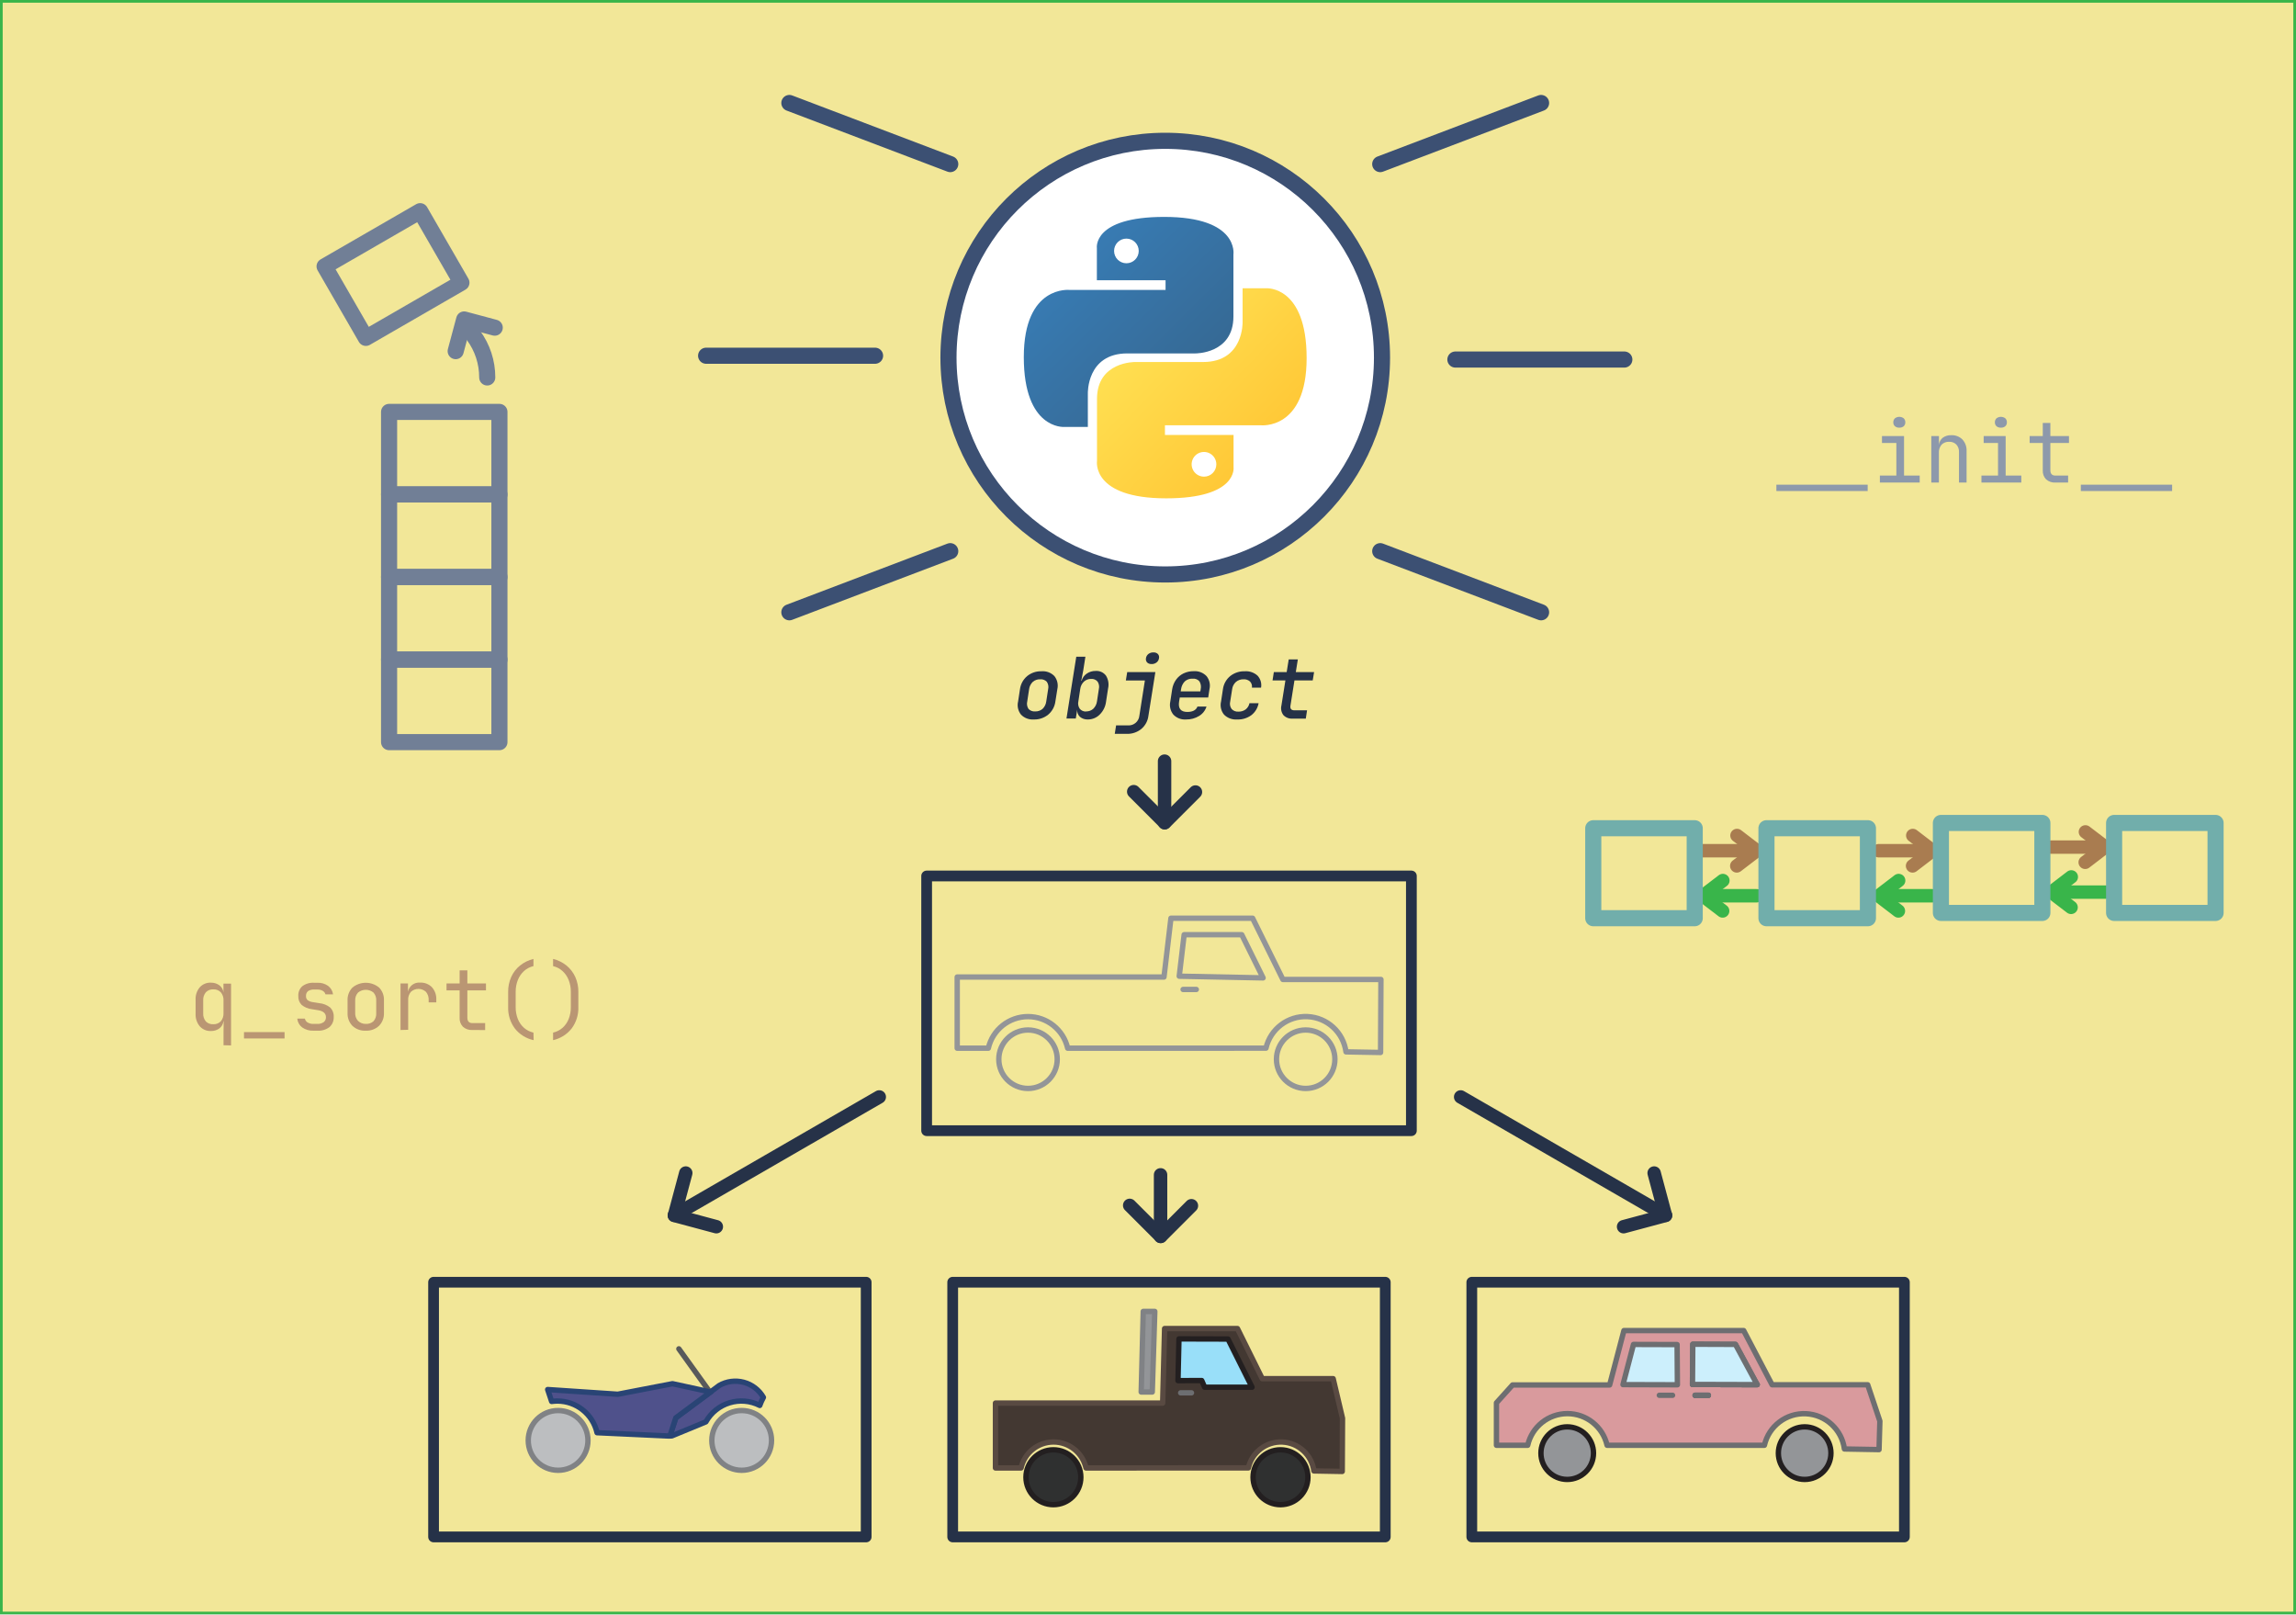
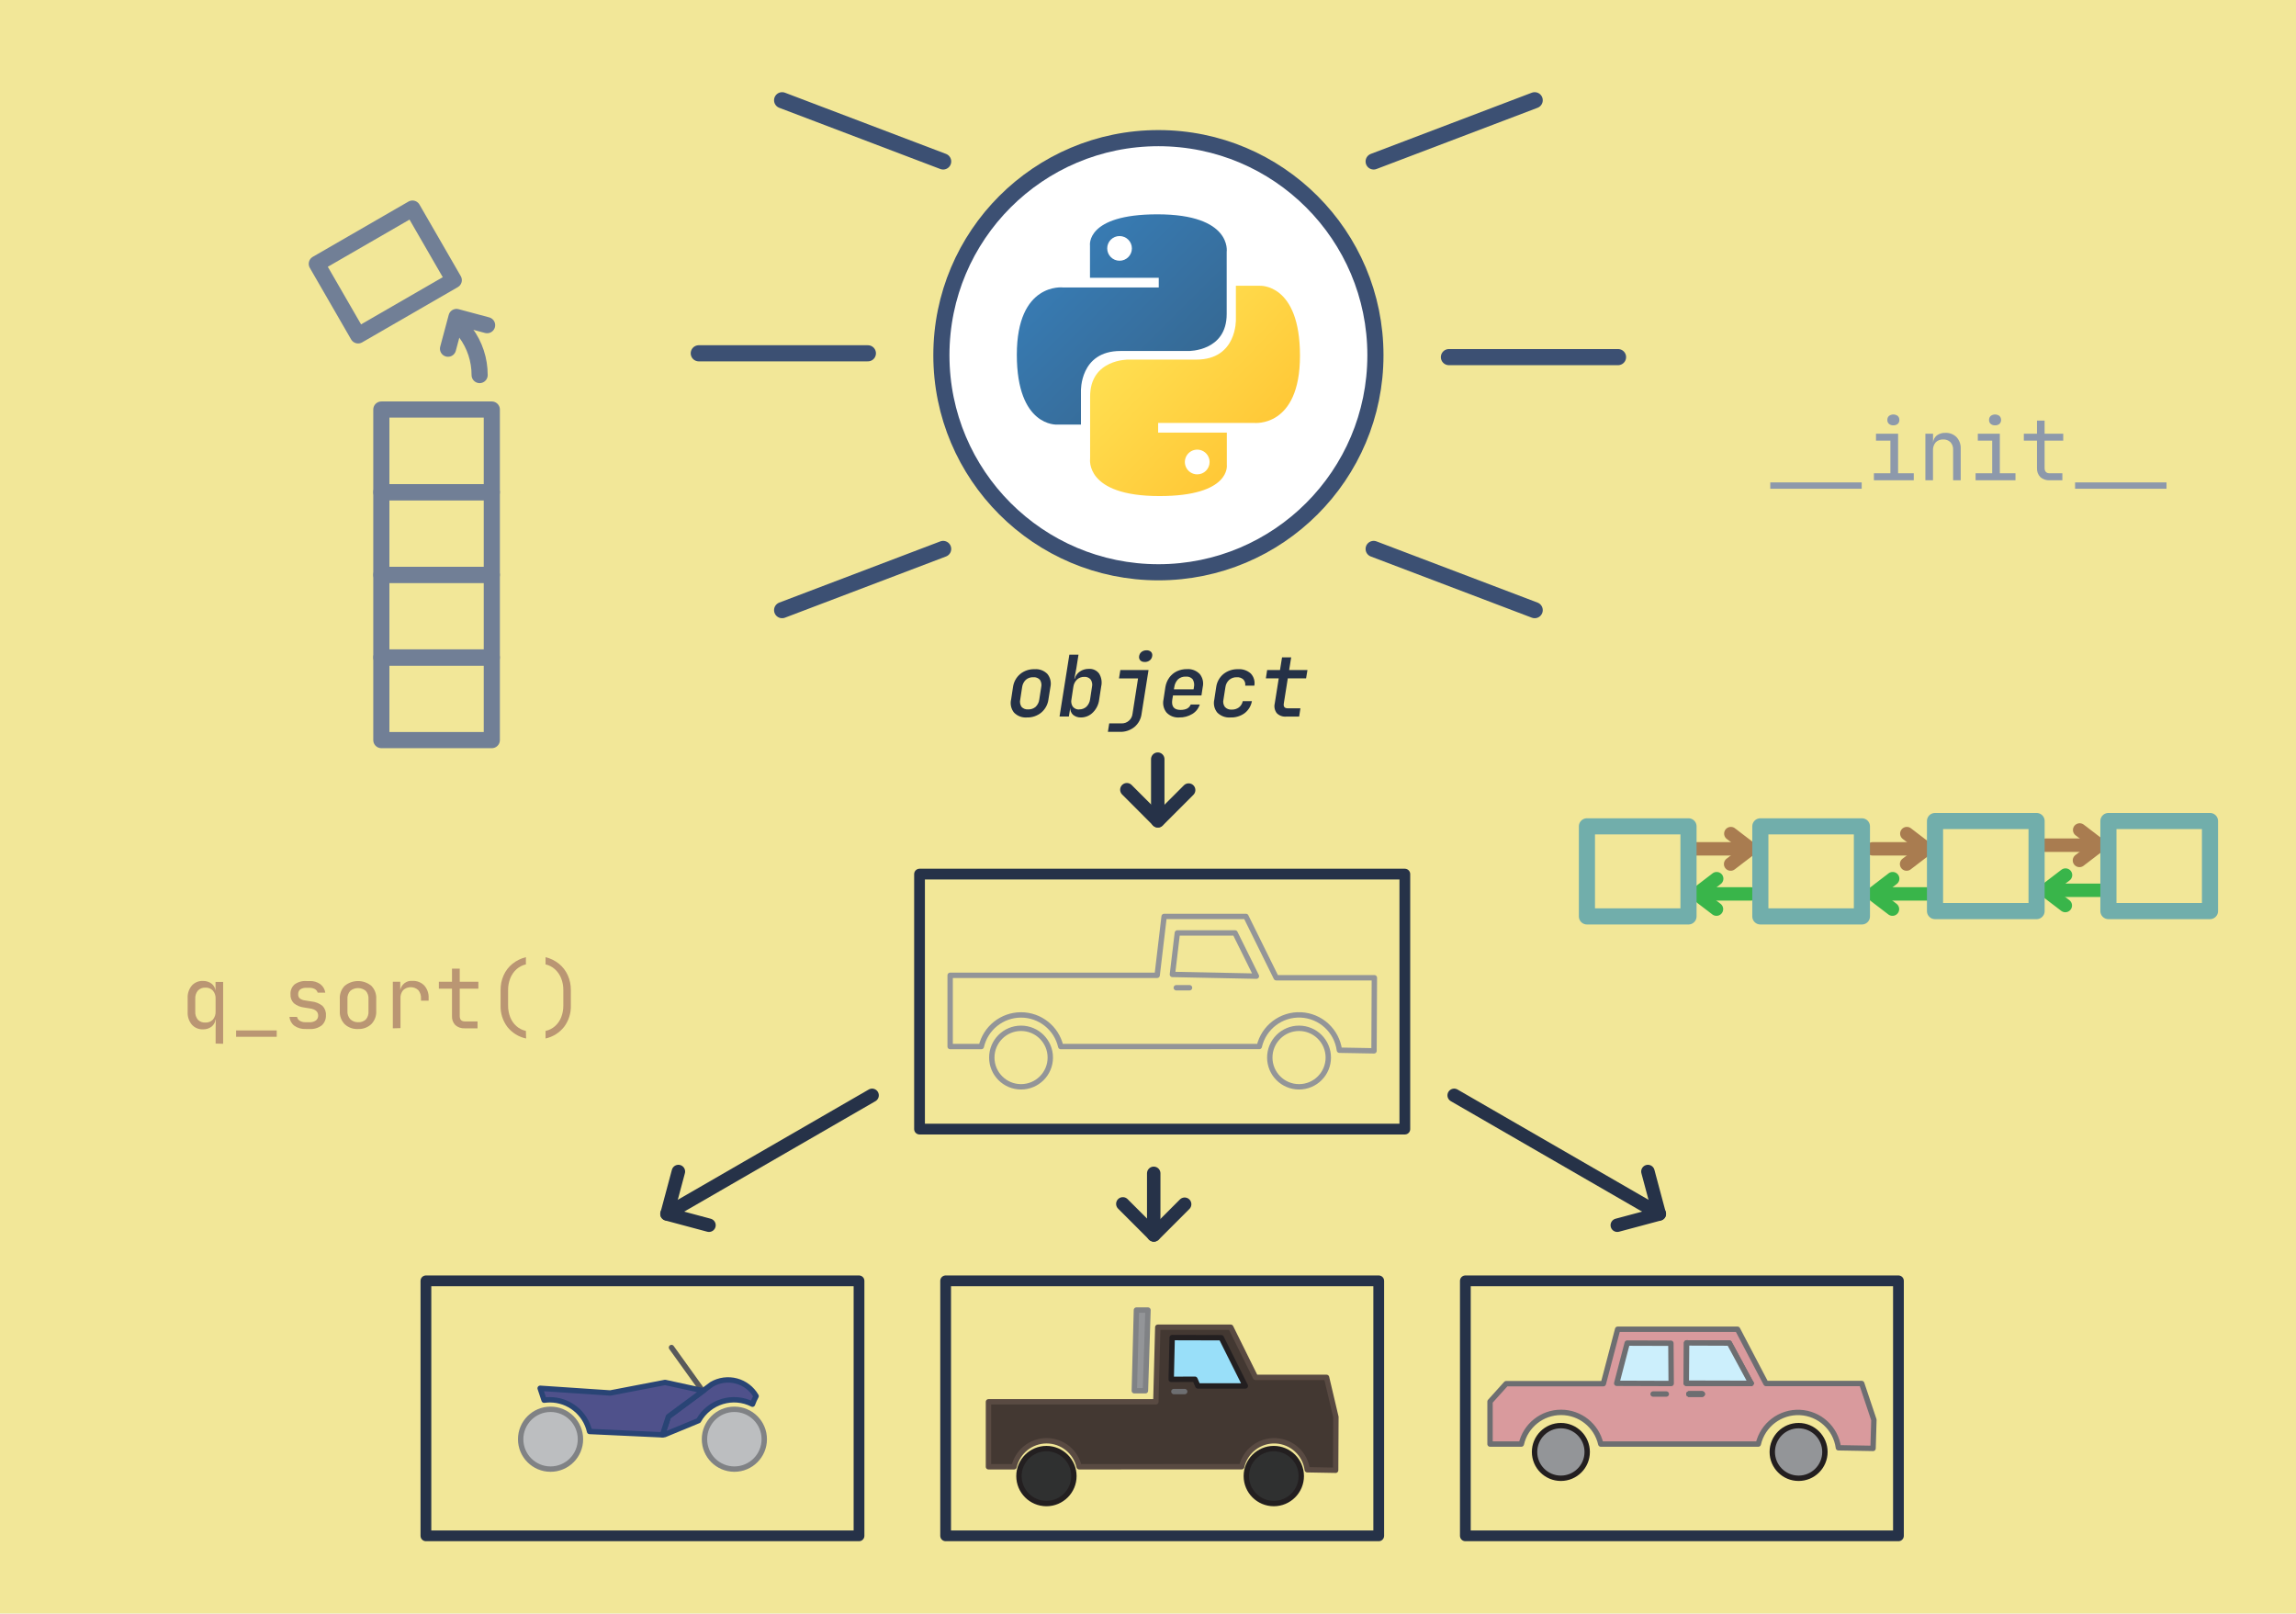
- <svg xmlns="http://www.w3.org/2000/svg" viewBox="0 0 855 601">
+ <svg xmlns="http://www.w3.org/2000/svg" viewBox="0 0 854 600">
  <defs>
-     <style>.cls-1{fill:#f2e798;}.cls-1,.cls-27{stroke:#39b54a;}.cls-1,.cls-13,.cls-16,.cls-19,.cls-21,.cls-3,.cls-7{stroke-miterlimit:10;}.cls-2{fill:#808285;}.cls-2,.cls-3{stroke:#3c5073;}.cls-10,.cls-11,.cls-12,.cls-14,.cls-15,.cls-17,.cls-18,.cls-2,.cls-20,.cls-22,.cls-24,.cls-26,.cls-27,.cls-28,.cls-6,.cls-8,.cls-9{stroke-linecap:round;stroke-linejoin:round;}.cls-2,.cls-24,.cls-28,.cls-3{stroke-width:6px;}.cls-3{fill:#fff;}.cls-4{fill:url(#linear-gradient);}.cls-5{fill:url(#linear-gradient-2);}.cls-6{fill:#433832;stroke:#594a42;}.cls-10,.cls-12,.cls-13,.cls-14,.cls-15,.cls-16,.cls-17,.cls-18,.cls-19,.cls-20,.cls-21,.cls-6,.cls-7,.cls-8,.cls-9{stroke-width:2px;}.cls-7,.cls-9{fill:#2f3030;}.cls-13,.cls-7,.cls-8{stroke:#231f20;}.cls-8{fill:#99dff9;}.cls-12,.cls-14,.cls-15,.cls-9{stroke:#6d6e71;}.cls-10,.cls-13,.cls-21{fill:#939598;}.cls-10,.cls-16{stroke:#808285;}.cls-11,.cls-15,.cls-19,.cls-20,.cls-22,.cls-24,.cls-26,.cls-27,.cls-28{fill:none;}.cls-11,.cls-22{stroke:#263248;}.cls-11{stroke-width:4px;}.cls-12{fill:#d99a9d;}.cls-14{fill:#cceffc;}.cls-16{fill:#bcbec0;}.cls-17{fill:#4f518b;stroke:#294475;}.cls-18{fill:#a7a9ac;stroke:#58595b;}.cls-19,.cls-20,.cls-21{stroke:#939598;}.cls-22,.cls-26,.cls-27{stroke-width:5px;}.cls-23{fill:#253147;}.cls-24{stroke:#717f96;}.cls-25{fill:#8d99ab;}.cls-26{stroke:#a97c50;}.cls-28{stroke:#71aeab;}.cls-29{fill:#ba9673;}</style>
+     <style>.cls-1{fill:#f2e798;}.cls-2{fill:#808285;}.cls-2,.cls-3{stroke:#3c5073;}.cls-10,.cls-11,.cls-12,.cls-14,.cls-15,.cls-17,.cls-18,.cls-2,.cls-20,.cls-22,.cls-24,.cls-26,.cls-27,.cls-28,.cls-6,.cls-8,.cls-9{stroke-linecap:round;stroke-linejoin:round;}.cls-2,.cls-24,.cls-28,.cls-3{stroke-width:6px;}.cls-3{fill:#fff;}.cls-13,.cls-16,.cls-19,.cls-21,.cls-3,.cls-7{stroke-miterlimit:10;}.cls-4{fill:url(#linear-gradient);}.cls-5{fill:url(#linear-gradient-2);}.cls-6{fill:#433832;stroke:#594a42;}.cls-10,.cls-12,.cls-13,.cls-14,.cls-15,.cls-16,.cls-17,.cls-18,.cls-19,.cls-20,.cls-21,.cls-6,.cls-7,.cls-8,.cls-9{stroke-width:2px;}.cls-7,.cls-9{fill:#2f3030;}.cls-13,.cls-7,.cls-8{stroke:#231f20;}.cls-8{fill:#99dff9;}.cls-12,.cls-14,.cls-15,.cls-9{stroke:#6d6e71;}.cls-10,.cls-13,.cls-21{fill:#939598;}.cls-10,.cls-16{stroke:#808285;}.cls-11,.cls-15,.cls-19,.cls-20,.cls-22,.cls-24,.cls-26,.cls-27,.cls-28{fill:none;}.cls-11,.cls-22{stroke:#263248;}.cls-11{stroke-width:4px;}.cls-12{fill:#d99a9d;}.cls-14{fill:#cceffc;}.cls-16{fill:#bcbec0;}.cls-17{fill:#4f518b;stroke:#294475;}.cls-18{fill:#a7a9ac;stroke:#58595b;}.cls-19,.cls-20,.cls-21{stroke:#939598;}.cls-22,.cls-26,.cls-27{stroke-width:5px;}.cls-23{fill:#253147;}.cls-24{stroke:#717f96;}.cls-25{fill:#8d99ab;}.cls-26{stroke:#a97c50;}.cls-27{stroke:#39b54a;}.cls-28{stroke:#71aeab;}.cls-29{fill:#ba9673;}</style>
    <linearGradient id="linear-gradient" x1="433.02" y1="445.43" x2="485.1" y2="393.17" gradientTransform="matrix(1, 0, 0, -1, -44.94, 534.53)" gradientUnits="userSpaceOnUse">
      <stop offset="0" stop-color="#387eb8" />
      <stop offset="1" stop-color="#366994" />
    </linearGradient>
    <linearGradient id="linear-gradient-2" x1="465.05" y1="412.16" x2="520.98" y2="358.58" gradientTransform="matrix(1, 0, 0, -1, -44.94, 534.53)" gradientUnits="userSpaceOnUse">
      <stop offset="0" stop-color="#ffe052" />
      <stop offset="1" stop-color="#ffc331" />
    </linearGradient>
  </defs>
  <g id="Layer_1" data-name="Layer 1">
-     <rect class="cls-1" x="0.5" y="0.5" width="854" height="600" />
-     <line class="cls-2" x1="513.98" y1="61.09" x2="573.88" y2="38.34" />
-     <line class="cls-2" x1="541.97" y1="133.85" x2="604.88" y2="133.85" />
-     <line class="cls-2" x1="513.98" y1="205.19" x2="573.88" y2="227.94" />
-     <line class="cls-2" x1="353.86" y1="205.19" x2="293.95" y2="227.94" />
-     <line class="cls-2" x1="325.86" y1="132.43" x2="262.95" y2="132.43" />
-     <line class="cls-2" x1="353.86" y1="61.09" x2="293.95" y2="38.34" />
-     <circle class="cls-3" cx="433.92" cy="133.14" r="80.72" />
+     <rect class="cls-1" width="854" height="600" />
+     <line class="cls-2" x1="510.93" y1="60.04" x2="570.83" y2="37.28" />
+     <line class="cls-2" x1="538.93" y1="132.8" x2="601.83" y2="132.8" />
+     <line class="cls-2" x1="510.93" y1="204.13" x2="570.83" y2="226.89" />
+     <line class="cls-2" x1="350.81" y1="204.13" x2="290.91" y2="226.89" />
+     <line class="cls-2" x1="322.81" y1="131.38" x2="259.91" y2="131.38" />
+     <line class="cls-2" x1="350.81" y1="60.04" x2="290.91" y2="37.28" />
+     <circle class="cls-3" cx="430.87" cy="132.09" r="80.72" />
    <g id="layer1">
      <g id="g1894">
-         <path id="path8615" class="cls-4" d="M430.49,79.7c-26.74,0-25.07,11.59-25.07,11.59l0,12H431v3.6H395.32s-17.11-1.94-17.11,25,14.93,26,14.93,26h8.92V145.45s-.49-14.93,14.69-14.93h25.31s14.21.23,14.21-13.74V93.68S458.43,79.7,430.49,79.7Zm-14.07,8.08a4.59,4.59,0,1,1-4.59,4.59A4.58,4.58,0,0,1,416.42,87.78Z" transform="translate(3.04 1.05)" />
-         <path id="path8620" class="cls-5" d="M431.25,184.47c26.74,0,25.07-11.59,25.07-11.59l0-12H430.77v-3.61h35.65s17.11,1.94,17.11-25-14.93-26-14.93-26h-8.91v12.52s.48,14.93-14.7,14.93h-25.3s-14.22-.23-14.22,13.74v23.1S403.31,184.47,431.25,184.47Zm14.07-8.07a4.6,4.6,0,1,1,4.59-4.59A4.59,4.59,0,0,1,445.32,176.4Z" transform="translate(3.04 1.05)" />
+         <path id="path8615" class="cls-4" d="M430.49,79.7c-26.74,0-25.07,11.59-25.07,11.59l0,12H431v3.6H395.32s-17.11-1.94-17.11,25,14.93,26,14.93,26h8.92V145.45s-.49-14.93,14.69-14.93h25.31s14.21.23,14.21-13.74V93.68S458.43,79.7,430.49,79.7Zm-14.07,8.08a4.59,4.59,0,1,1-4.59,4.59A4.58,4.58,0,0,1,416.42,87.78Z" transform="translate(0 0)" />
+         <path id="path8620" class="cls-5" d="M431.25,184.47c26.74,0,25.07-11.59,25.07-11.59l0-12H430.77v-3.61h35.65s17.11,1.94,17.11-25-14.93-26-14.93-26h-8.91v12.52s.48,14.93-14.7,14.93h-25.3s-14.22-.23-14.22,13.74v23.1S403.31,184.47,431.25,184.47Zm14.07-8.07a4.6,4.6,0,1,1,4.59-4.59A4.59,4.59,0,0,1,445.32,176.4Z" transform="translate(0 0)" />
      </g>
    </g>
-     <path class="cls-6" d="M461.84,545.42a12.41,12.41,0,0,1,24.4,1.13v0l10.55.19.1-19.8-3.48-14.74H467l-9.23-18.65H430.64l-.72,27.74H367.66v24.15h9.53a12.4,12.4,0,0,1,24.19,0Z" transform="translate(3.04 1.05)" />
-     <path class="cls-7" d="M462,545.52" transform="translate(3.04 1.05)" />
-     <circle class="cls-7" cx="476.84" cy="549.95" r="10.22" />
-     <circle class="cls-7" cx="392.27" cy="549.95" r="10.22" />
-     <polygon class="cls-8" points="466.25 516.43 457.29 498.5 439.03 498.45 438.67 513.98 447.51 513.95 448.59 516.43 466.25 516.43" />
-     <line class="cls-9" x1="439.67" y1="518.53" x2="443.69" y2="518.53" />
-     <polygon class="cls-10" points="425.73 488.22 430.04 488.22 429.09 518.22 424.96 518.22 425.73 488.22" />
-     <rect class="cls-11" x="354.77" y="477.35" width="161.09" height="94.82" />
-     <path class="cls-12" d="M654,537a15.16,15.16,0,0,1,29.8,1.38v0l12.89.23L697,528l-4.53-13.52H656.86L646.28,494.3H601.69l-5.32,20.24H560.22l-6,6.66V537h11.64a15.16,15.16,0,0,1,29.56,0Z" transform="translate(3.04 1.05)" />
-     <circle class="cls-13" cx="672.03" cy="540.98" r="9.79" />
-     <circle class="cls-13" cx="583.61" cy="540.98" r="9.79" />
-     <line class="cls-14" x1="630.26" y1="515.4" x2="654.35" y2="515.47" />
-     <line class="cls-15" x1="631.25" y1="519.44" x2="636.17" y2="519.44" />
-     <polygon class="cls-14" points="654.35 515.47 646.26 500.49 630.37 500.43 630.26 515.4 654.35 515.47" />
-     <polygon class="cls-14" points="604.38 515.47 608.29 500.51 624.53 500.56 624.64 515.53 604.38 515.47" />
-     <line class="cls-15" x1="617.91" y1="519.44" x2="622.84" y2="519.44" />
-     <line class="cls-15" x1="631.25" y1="519.44" x2="636.17" y2="519.44" />
-     <line class="cls-14" x1="630.26" y1="515.4" x2="654.35" y2="515.47" />
-     <line class="cls-15" x1="631.25" y1="519.44" x2="636.17" y2="519.44" />
-     <polygon class="cls-14" points="654.35 515.47 646.26 500.49 630.37 500.43 630.26 515.4 654.35 515.47" />
-     <line class="cls-15" x1="631.25" y1="519.44" x2="636.17" y2="519.44" />
-     <rect class="cls-11" x="548.08" y="477.35" width="161.09" height="94.82" />
-     <circle class="cls-16" cx="207.83" cy="536.24" r="11.12" />
-     <circle class="cls-16" cx="276.19" cy="536.24" r="11.12" />
-     <path class="cls-17" d="M246.4,533.52l2.21-6.76,16.16-12a12.05,12.05,0,0,1,16.47,4.41,20.59,20.59,0,0,0-1.35,3,15.14,15.14,0,0,0-20.07,6.11l-12.63,5.21Z" transform="translate(3.04 1.05)" />
-     <path class="cls-12" d="M239.47,521.89" transform="translate(3.04 1.05)" />
-     <line class="cls-18" x1="263.96" y1="517.69" x2="252.8" y2="502.15" />
-     <path class="cls-17" d="M261.61,517.17l-14.22-3.09L227,518l-26.09-1.75,1.47,4.43a16.68,16.68,0,0,1,2.13-.15,15.15,15.15,0,0,1,14.78,11.79l26.64,1.23h.49l2.2-6.76L261.84,517l-.14.07" transform="translate(3.04 1.05)" />
-     <rect class="cls-11" x="161.46" y="477.35" width="161.09" height="94.82" />
-     <path class="cls-15" d="M439.6,356" transform="translate(3.04 1.05)" />
-     <circle class="cls-19" cx="382.82" cy="394.33" r="10.88" />
-     <circle class="cls-19" cx="486.22" cy="394.33" r="10.88" />
-     <path class="cls-20" d="M468.39,389.16a15.16,15.16,0,0,1,29.8,1.38v0l12.88.23.13-27.18H474.69l-11.27-22.8H433l-2.59,21.89h-77v26.5H365a15.16,15.16,0,0,1,29.55,0Z" transform="translate(3.04 1.05)" />
-     <path class="cls-21" d="M468.57,390.14" transform="translate(3.04 1.05)" />
-     <polygon class="cls-20" points="470.36 364.05 462.42 347.98 440.96 347.98 439.13 363.42 470.36 364.05" />
-     <path class="cls-21" d="M439.09,374.11" transform="translate(3.04 1.05)" />
-     <line class="cls-20" x1="440.57" y1="368.36" x2="445.49" y2="368.36" />
-     <rect class="cls-11" x="345.07" y="326.11" width="180.51" height="94.82" />
-     <polyline class="cls-22" points="420.68 448.74 432.24 460.3 443.67 448.87" />
-     <line class="cls-22" x1="432.18" y1="437.37" x2="432.18" y2="460.3" />
-     <polyline class="cls-22" points="255.37 436.7 251.14 452.49 266.75 456.68" />
-     <line class="cls-22" x1="327.43" y1="408.37" x2="251.11" y2="452.44" />
-     <polyline class="cls-22" points="615.98 436.7 620.21 452.49 604.6 456.68" />
-     <line class="cls-22" x1="543.93" y1="408.37" x2="620.24" y2="452.44" />
-     <polyline class="cls-22" points="422.18 294.72 433.74 306.28 445.17 294.85" />
-     <line class="cls-22" x1="433.67" y1="283.36" x2="433.67" y2="306.28" />
-     <path class="cls-23" d="M381.94,266.8a6,6,0,0,1-4.78-1.82,5.67,5.67,0,0,1-1.07-4.89l.69-4.54a7.73,7.73,0,0,1,2.66-4.89,8.06,8.06,0,0,1,5.37-1.81,6,6,0,0,1,4.79,1.79,5.75,5.75,0,0,1,1.1,4.88l-.73,4.57a7.71,7.71,0,0,1-2.66,4.89A8.07,8.07,0,0,1,381.94,266.8Zm.48-3a4,4,0,0,0,2.77-.94,4.6,4.6,0,0,0,1.38-2.77l.7-4.54a3.48,3.48,0,0,0-.48-2.77,3,3,0,0,0-2.45-.94,4,4,0,0,0-2.77.94,4.59,4.59,0,0,0-1.39,2.77l-.69,4.54a3.48,3.48,0,0,0,.47,2.77A3,3,0,0,0,382.42,263.8Z" transform="translate(3.04 1.05)" />
-     <path class="cls-23" d="M402.1,266.8a4.41,4.41,0,0,1-3-1,3.29,3.29,0,0,1-1-2.67h0l-.53,3.31H394.1l3.65-23h3.4l-.78,4.95-.76,4h.13a4.72,4.72,0,0,1,1.9-2.66,5.72,5.72,0,0,1,3.32-1,4.38,4.38,0,0,1,3.86,1.76,6.36,6.36,0,0,1,.77,4.79l-.75,4.88a8.11,8.11,0,0,1-2.32,4.77A6.22,6.22,0,0,1,402.1,266.8Zm-.7-3a3.86,3.86,0,0,0,2.7-1,4.77,4.77,0,0,0,1.37-2.79l.69-4.54a3.52,3.52,0,0,0-.47-2.77,2.85,2.85,0,0,0-2.4-1,3.85,3.85,0,0,0-2.69,1,4.6,4.6,0,0,0-1.37,2.75l-.69,4.54a3.52,3.52,0,0,0,.47,2.77A2.84,2.84,0,0,0,401.4,263.84Z" transform="translate(3.04 1.05)" />
-     <path class="cls-23" d="M412.08,272.15l.5-3.15H417a4,4,0,0,0,4.25-3.62l2.05-13.1h-7.09l.51-3.12h10.48l-2.58,16.25a7.6,7.6,0,0,1-2.66,4.93,8.18,8.18,0,0,1-5.4,1.81Zm13.7-26a2.14,2.14,0,0,1-1.65-.58,1.82,1.82,0,0,1-.43-1.56,2.42,2.42,0,0,1,.9-1.59,2.92,2.92,0,0,1,1.87-.59,2.22,2.22,0,0,1,1.67.59,1.75,1.75,0,0,1,.41,1.59,2.36,2.36,0,0,1-.9,1.56A2.92,2.92,0,0,1,425.78,246.17Z" transform="translate(3.04 1.05)" />
-     <path class="cls-23" d="M438.63,266.8a5.92,5.92,0,0,1-4.76-1.85,5.77,5.77,0,0,1-1.1-4.86l.69-4.54A8.26,8.26,0,0,1,434.9,252a7.37,7.37,0,0,1,2.78-2.35,8.52,8.52,0,0,1,3.81-.83,6,6,0,0,1,4.77,1.84,5.65,5.65,0,0,1,1.09,4.86l-.47,3.09H436.3l-.25,1.45q-.65,3.93,3.05,3.93,3,0,3.78-2h3.37a6.3,6.3,0,0,1-2.77,3.51A9,9,0,0,1,438.63,266.8Zm-1.86-11.25-.13.79,7.31,0,.13-.79a4,4,0,0,0-.46-2.94,2.93,2.93,0,0,0-2.54-1,4.07,4.07,0,0,0-2.91,1A5.15,5.15,0,0,0,436.77,255.55Z" transform="translate(3.04 1.05)" />
-     <path class="cls-23" d="M457.65,266.8a6.23,6.23,0,0,1-4.87-1.8,5.61,5.61,0,0,1-1.11-4.91l.69-4.54a7.65,7.65,0,0,1,2.71-4.91,8.31,8.31,0,0,1,5.44-1.79,6.39,6.39,0,0,1,4.74,1.63,5.23,5.23,0,0,1,1.31,4.48h-3.4a2.72,2.72,0,0,0-.71-2.3,3.33,3.33,0,0,0-2.44-.82,4.15,4.15,0,0,0-2.83,1,4.38,4.38,0,0,0-1.39,2.72l-.72,4.57a3.31,3.31,0,0,0,.52,2.75,3.11,3.11,0,0,0,2.53,1,4.36,4.36,0,0,0,2.69-.81,3.94,3.94,0,0,0,1.44-2.34h3.4a7.24,7.24,0,0,1-2.73,4.49A8.42,8.42,0,0,1,457.65,266.8Z" transform="translate(3.04 1.05)" />
-     <path class="cls-23" d="M478.37,266.48a4.35,4.35,0,0,1-3.48-1.29,4.25,4.25,0,0,1-.74-3.62l1.48-9.32h-4.79l.48-3.09h4.78l.76-4.72h3.4l-.76,4.72h6.81l-.51,3.09H479l-1.48,9.32c-.21,1.22.27,1.82,1.45,1.82h4.72l-.47,3.09Z" transform="translate(3.04 1.05)" />
-     <rect class="cls-24" x="144.89" y="245.55" width="41.09" height="30.73" />
-     <rect class="cls-24" x="144.89" y="214.81" width="41.09" height="30.73" />
-     <rect class="cls-24" x="144.89" y="184.08" width="41.09" height="30.73" />
-     <rect class="cls-24" x="144.89" y="153.35" width="41.09" height="30.73" />
-     <rect class="cls-24" x="122.76" y="85.78" width="41.09" height="30.73" transform="translate(-28.33 86.26) rotate(-30)" />
-     <path class="cls-24" d="M153.16,114.57" transform="translate(3.04 1.05)" />
-     <path class="cls-24" d="M178.4,139.47a26.28,26.28,0,0,0-5.16-15.7" transform="translate(3.04 1.05)" />
-     <polyline class="cls-24" points="169.69 130.72 172.85 118.93 184.23 121.98" />
-     <path class="cls-25" d="M658.46,181.75v-2.36h34v2.36Z" transform="translate(3.04 1.05)" />
-     <path class="cls-25" d="M697,178.6V176h6.14V163.86h-5.36v-2.58H706V176h5.83v2.58Zm7.24-20.44a2.35,2.35,0,0,1-1.64-.53,1.85,1.85,0,0,1-.6-1.45,1.94,1.94,0,0,1,.6-1.5,2.72,2.72,0,0,1,3.28,0,2,2,0,0,1,.59,1.5,1.88,1.88,0,0,1-.59,1.45A2.36,2.36,0,0,1,704.28,158.16Z" transform="translate(3.04 1.05)" />
-     <path class="cls-25" d="M716.15,178.6V161.28H719v3.31h0a3.83,3.83,0,0,1,1.41-2.68,5,5,0,0,1,3.18-.94,5.49,5.49,0,0,1,4.16,1.6,6,6,0,0,1,1.54,4.38V178.6h-2.83V167.27a3.86,3.86,0,0,0-1-2.85,3.61,3.61,0,0,0-2.7-1,3.68,3.68,0,0,0-2.78,1.07,4.33,4.33,0,0,0-1,3.09v11Z" transform="translate(3.04 1.05)" />
-     <path class="cls-25" d="M734.82,178.6V176H741V163.86h-5.35v-2.58h8.19V176h5.82v2.58Zm7.25-20.44a2.36,2.36,0,0,1-1.64-.53,1.85,1.85,0,0,1-.6-1.45,1.94,1.94,0,0,1,.6-1.5,2.72,2.72,0,0,1,3.28,0,2,2,0,0,1,.59,1.5,1.88,1.88,0,0,1-.59,1.45A2.36,2.36,0,0,1,742.07,158.16Z" transform="translate(3.04 1.05)" />
-     <path class="cls-25" d="M762.38,178.6a4.85,4.85,0,0,1-3.48-1.19,4.47,4.47,0,0,1-1.24-3.37V163.86h-4.89v-2.58h4.89V156.4h2.83v4.88h6.93v2.58h-6.93V174q0,2,1.89,2h4.72v2.58Z" transform="translate(3.04 1.05)" />
-     <path class="cls-25" d="M771.83,181.75v-2.36h34v2.36Z" transform="translate(3.04 1.05)" />
-     <polyline class="cls-26" points="646.75 322.36 654.2 316.67 646.83 311.04" />
-     <line class="cls-26" x1="634.12" y1="316.7" x2="649.24" y2="316.7" />
-     <polyline class="cls-27" points="641.57 327.81 634.12 333.5 641.49 339.13" />
-     <line class="cls-27" x1="654.2" y1="333.47" x2="639.08" y2="333.47" />
-     <rect class="cls-28" x="593.31" y="308.34" width="37.78" height="33.49" />
-     <polyline class="cls-26" points="712.21 322.36 719.65 316.67 712.29 311.04" />
-     <line class="cls-26" x1="699.58" y1="316.7" x2="714.69" y2="316.7" />
-     <polyline class="cls-27" points="707.03 327.81 699.58 333.5 706.94 339.13" />
-     <line class="cls-27" x1="719.65" y1="333.47" x2="704.54" y2="333.47" />
-     <polyline class="cls-26" points="776.5 321.02 783.95 315.32 776.58 309.7" />
-     <line class="cls-26" x1="763.87" y1="315.36" x2="778.99" y2="315.36" />
-     <polyline class="cls-27" points="771.32 326.46 763.87 332.16 771.24 337.79" />
-     <line class="cls-27" x1="783.95" y1="332.12" x2="768.83" y2="332.12" />
-     <rect class="cls-28" x="657.81" y="308.34" width="37.78" height="33.49" />
-     <rect class="cls-28" x="722.77" y="306.37" width="37.78" height="33.49" />
-     <rect class="cls-28" x="787.27" y="306.37" width="37.78" height="33.49" />
-     <path class="cls-29" d="M80.2,388.07v-5l.06-3.94h-.09a3.93,3.93,0,0,1-1.48,2.65,5.12,5.12,0,0,1-3.22,1A5.26,5.26,0,0,1,71.33,381a6.87,6.87,0,0,1-1.53-4.72v-5.07a6.77,6.77,0,0,1,1.55-4.71,5.25,5.25,0,0,1,4.12-1.72,5.18,5.18,0,0,1,3.22,1,3.86,3.86,0,0,1,1.48,2.66h0v-3.3H83v23Zm-3.78-7.82a3.55,3.55,0,0,0,2.77-1.1,4.35,4.35,0,0,0,1-3v-4.72a4.36,4.36,0,0,0-1-3.06,3.55,3.55,0,0,0-2.77-1.1,3.62,3.62,0,0,0-2.79,1.07,4.38,4.38,0,0,0-1,3.09v4.72a4.37,4.37,0,0,0,1,3.08A3.59,3.59,0,0,0,76.42,380.25Z" transform="translate(3.04 1.05)" />
-     <path class="cls-29" d="M87.82,385.55v-2.37h15.11v2.37Z" transform="translate(3.04 1.05)" />
-     <path class="cls-29" d="M113.73,382.65a6.79,6.79,0,0,1-4.25-1.21,4.66,4.66,0,0,1-1.82-3.29h2.83a2.22,2.22,0,0,0,1,1.44,4.05,4.05,0,0,0,2.22.54h1.33a3.87,3.87,0,0,0,2.49-.68,2.23,2.23,0,0,0,.81-1.81c0-1.43-1-2.3-2.92-2.61l-2.34-.38a7.28,7.28,0,0,1-3.79-1.59,4.33,4.33,0,0,1-1.24-3.35,4.49,4.49,0,0,1,1.48-3.61,6.63,6.63,0,0,1,4.44-1.28h1.19a6.34,6.34,0,0,1,4,1.17,4.77,4.77,0,0,1,1.83,3.15h-2.83a2.12,2.12,0,0,0-1-1.31,3.79,3.79,0,0,0-2-.49H114a3.72,3.72,0,0,0-2.35.6,2.19,2.19,0,0,0-.74,1.8,1.88,1.88,0,0,0,.63,1.57,4.3,4.3,0,0,0,2,.73l2.33.37a7.67,7.67,0,0,1,4.08,1.64,4.53,4.53,0,0,1,1.28,3.47,4.79,4.79,0,0,1-1.53,3.76,6.75,6.75,0,0,1-4.61,1.37Z" transform="translate(3.04 1.05)" />
-     <path class="cls-29" d="M133.16,382.65a6.72,6.72,0,0,1-4.95-1.78,6.47,6.47,0,0,1-1.82-4.83v-4.6a6.44,6.44,0,0,1,1.82-4.85,7.82,7.82,0,0,1,9.91,0,6.4,6.4,0,0,1,1.82,4.82V376a6.47,6.47,0,0,1-1.82,4.83A6.74,6.74,0,0,1,133.16,382.65Zm0-2.52a3.93,3.93,0,0,0,2.9-1,4.14,4.14,0,0,0,1-3v-4.6a4.17,4.17,0,0,0-1-3.06,4.54,4.54,0,0,0-5.78,0,4.13,4.13,0,0,0-1.05,3.06V376a4.11,4.11,0,0,0,1.05,3A4,4,0,0,0,133.16,380.13Z" transform="translate(3.04 1.05)" />
-     <path class="cls-29" d="M146.11,382.4V365.08h2.77v3.08a4.21,4.21,0,0,1,4.56-3.4,5.71,5.71,0,0,1,4.37,1.72,6.48,6.48,0,0,1,1.62,4.64v1h-2.84v-.78a4.51,4.51,0,0,0-1-3.14,4.15,4.15,0,0,0-5.63,0,4.37,4.37,0,0,0-1,3.12v11Z" transform="translate(3.04 1.05)" />
-     <path class="cls-29" d="M172.84,382.4a4.81,4.81,0,0,1-3.48-1.2,4.45,4.45,0,0,1-1.24-3.37V367.66h-4.88v-2.58h4.88V360.2H171v4.88h6.93v2.58H171v10.17q0,2,1.89,2h4.73v2.59Z" transform="translate(3.04 1.05)" />
-     <path class="cls-29" d="M195.68,386.18a12.08,12.08,0,0,1-7-4.35,12.65,12.65,0,0,1-2.49-7.94v-5.66a13.15,13.15,0,0,1,1.15-5.59,11.53,11.53,0,0,1,3.27-4.24,12.87,12.87,0,0,1,5-2.46v2.68a7.83,7.83,0,0,0-3.5,1.81,9.08,9.08,0,0,0-2.3,3.32,11.61,11.61,0,0,0-.82,4.48v5.66a11.74,11.74,0,0,0,.8,4.41,8.69,8.69,0,0,0,2.3,3.29,8,8,0,0,0,3.52,1.78Z" transform="translate(3.04 1.05)" />
-     <path class="cls-29" d="M202.92,386.18v-2.81a7.85,7.85,0,0,0,3.52-1.78,8.66,8.66,0,0,0,2.29-3.29,11.74,11.74,0,0,0,.8-4.41v-5.66a11.61,11.61,0,0,0-.82-4.48,9,9,0,0,0-2.3-3.32,7.79,7.79,0,0,0-3.49-1.81v-2.68a12.78,12.78,0,0,1,5,2.46,11.83,11.83,0,0,1,3.26,4.24,13.3,13.3,0,0,1,1.15,5.59v5.66a12.65,12.65,0,0,1-2.49,7.94A12.14,12.14,0,0,1,202.92,386.18Z" transform="translate(3.04 1.05)" />
+     <path class="cls-6" d="M461.84,545.42a12.41,12.41,0,0,1,24.4,1.13v0l10.55.19.1-19.8-3.48-14.74H467l-9.23-18.65H430.64l-.72,27.74H367.66v24.15h9.53a12.4,12.4,0,0,1,24.19,0Z" transform="translate(0 0)" />
+     <path class="cls-7" d="M462,545.52" transform="translate(0 0)" />
+     <circle class="cls-7" cx="473.79" cy="548.9" r="10.22" />
+     <circle class="cls-7" cx="389.22" cy="548.9" r="10.22" />
+     <polygon class="cls-8" points="463.21 515.38 454.25 497.45 435.99 497.4 435.63 512.93 444.46 512.89 445.54 515.38 463.21 515.38" />
+     <line class="cls-9" x1="436.62" y1="517.47" x2="440.65" y2="517.47" />
+     <polygon class="cls-10" points="422.69 487.17 427 487.17 426.05 517.17 421.91 517.17 422.69 487.17" />
+     <rect class="cls-11" x="351.73" y="476.3" width="161.09" height="94.82" />
+     <path class="cls-12" d="M654,537a15.16,15.16,0,0,1,29.8,1.38v0l12.89.23L697,528l-4.53-13.52H656.86L646.28,494.3H601.69l-5.32,20.24H560.22l-6,6.66V537h11.64a15.16,15.16,0,0,1,29.56,0Z" transform="translate(0 0)" />
+     <circle class="cls-13" cx="668.99" cy="539.93" r="9.79" />
+     <circle class="cls-13" cx="580.57" cy="539.93" r="9.79" />
+     <line class="cls-14" x1="627.22" y1="514.35" x2="651.3" y2="514.41" />
+     <line class="cls-15" x1="628.21" y1="518.39" x2="633.13" y2="518.39" />
+     <polygon class="cls-14" points="651.3 514.41 643.22 499.44 627.33 499.38 627.22 514.35 651.3 514.41" />
+     <polygon class="cls-14" points="601.34 514.41 605.24 499.45 621.49 499.5 621.6 514.48 601.34 514.41" />
+     <line class="cls-15" x1="614.87" y1="518.39" x2="619.79" y2="518.39" />
+     <line class="cls-15" x1="628.21" y1="518.39" x2="633.13" y2="518.39" />
+     <line class="cls-14" x1="627.22" y1="514.35" x2="651.3" y2="514.41" />
+     <line class="cls-15" x1="628.21" y1="518.39" x2="633.13" y2="518.39" />
+     <polygon class="cls-14" points="651.3 514.41 643.22 499.44 627.33 499.38 627.22 514.35 651.3 514.41" />
+     <line class="cls-15" x1="628.21" y1="518.39" x2="633.13" y2="518.39" />
+     <rect class="cls-11" x="545.04" y="476.3" width="161.09" height="94.82" />
+     <circle class="cls-16" cx="204.78" cy="535.19" r="11.12" />
+     <circle class="cls-16" cx="273.15" cy="535.19" r="11.12" />
+     <path class="cls-17" d="M246.4,533.52l2.21-6.76,16.16-12a12.05,12.05,0,0,1,16.47,4.41,20.59,20.59,0,0,0-1.35,3,15.14,15.14,0,0,0-20.07,6.11l-12.63,5.21Z" transform="translate(0 0)" />
+     <path class="cls-12" d="M239.47,521.89" transform="translate(0 0)" />
+     <line class="cls-18" x1="260.92" y1="516.64" x2="249.76" y2="501.1" />
+     <path class="cls-17" d="M261.61,517.17l-14.22-3.09L227,518l-26.09-1.75,1.47,4.43a16.68,16.68,0,0,1,2.13-.15,15.15,15.15,0,0,1,14.78,11.79l26.64,1.23h.49l2.2-6.76L261.84,517l-.14.07" transform="translate(0 0)" />
+     <rect class="cls-11" x="158.42" y="476.3" width="161.09" height="94.82" />
+     <path class="cls-15" d="M439.6,356" transform="translate(0 0)" />
+     <circle class="cls-19" cx="379.78" cy="393.27" r="10.88" />
+     <circle class="cls-19" cx="483.18" cy="393.27" r="10.88" />
+     <path class="cls-20" d="M468.39,389.16a15.16,15.16,0,0,1,29.8,1.38v0l12.88.23.13-27.18H474.69l-11.27-22.8H433l-2.59,21.89h-77v26.5H365a15.16,15.16,0,0,1,29.55,0Z" transform="translate(0 0)" />
+     <path class="cls-21" d="M468.57,390.14" transform="translate(0 0)" />
+     <polygon class="cls-20" points="467.32 363 459.37 346.93 437.91 346.93 436.08 362.36 467.32 363" />
+     <path class="cls-21" d="M439.09,374.11" transform="translate(0 0)" />
+     <line class="cls-20" x1="437.52" y1="367.31" x2="442.45" y2="367.31" />
+     <rect class="cls-11" x="342.02" y="325.05" width="180.51" height="94.82" />
+     <polyline class="cls-22" points="417.64 447.68 429.2 459.24 440.63 447.81" />
+     <line class="cls-22" x1="429.13" y1="436.32" x2="429.13" y2="459.24" />
+     <polyline class="cls-22" points="252.33 435.65 248.1 451.44 263.71 455.62" />
+     <line class="cls-22" x1="324.38" y1="407.32" x2="248.07" y2="451.38" />
+     <polyline class="cls-22" points="612.94 435.65 617.17 451.44 601.55 455.62" />
+     <line class="cls-22" x1="540.88" y1="407.32" x2="617.2" y2="451.38" />
+     <polyline class="cls-22" points="419.14 293.67 430.69 305.23 442.12 293.8" />
+     <line class="cls-22" x1="430.63" y1="282.3" x2="430.63" y2="305.22" />
+     <path class="cls-23" d="M381.94,266.8a6,6,0,0,1-4.78-1.82,5.67,5.67,0,0,1-1.07-4.89l.69-4.54a7.73,7.73,0,0,1,2.66-4.89,8.06,8.06,0,0,1,5.37-1.81,6,6,0,0,1,4.79,1.79,5.75,5.75,0,0,1,1.1,4.88l-.73,4.57a7.71,7.71,0,0,1-2.66,4.89A8.07,8.07,0,0,1,381.94,266.8Zm.48-3a4,4,0,0,0,2.77-.94,4.6,4.6,0,0,0,1.38-2.77l.7-4.54a3.48,3.48,0,0,0-.48-2.77,3,3,0,0,0-2.45-.94,4,4,0,0,0-2.77.94,4.59,4.59,0,0,0-1.39,2.77l-.69,4.54a3.48,3.48,0,0,0,.47,2.77A3,3,0,0,0,382.42,263.8Z" transform="translate(0 0)" />
+     <path class="cls-23" d="M402.1,266.8a4.41,4.41,0,0,1-3-1,3.29,3.29,0,0,1-1-2.67h0l-.53,3.31H394.1l3.65-23h3.4l-.78,4.95-.76,4h.13a4.72,4.72,0,0,1,1.9-2.66,5.72,5.72,0,0,1,3.32-1,4.38,4.38,0,0,1,3.86,1.76,6.36,6.36,0,0,1,.77,4.79l-.75,4.88a8.11,8.11,0,0,1-2.32,4.77A6.22,6.22,0,0,1,402.1,266.8Zm-.7-3a3.86,3.86,0,0,0,2.7-1,4.77,4.77,0,0,0,1.37-2.79l.69-4.54a3.52,3.52,0,0,0-.47-2.77,2.85,2.85,0,0,0-2.4-1,3.85,3.85,0,0,0-2.69,1,4.6,4.6,0,0,0-1.37,2.75l-.69,4.54a3.52,3.52,0,0,0,.47,2.77A2.84,2.84,0,0,0,401.4,263.84Z" transform="translate(0 0)" />
+     <path class="cls-23" d="M412.08,272.15l.5-3.15H417a4,4,0,0,0,4.25-3.62l2.05-13.1h-7.09l.51-3.12h10.48l-2.58,16.25a7.6,7.6,0,0,1-2.66,4.93,8.18,8.18,0,0,1-5.4,1.81Zm13.7-26a2.14,2.14,0,0,1-1.65-.58,1.82,1.82,0,0,1-.43-1.56,2.42,2.42,0,0,1,.9-1.59,2.92,2.92,0,0,1,1.87-.59,2.22,2.22,0,0,1,1.67.59,1.75,1.75,0,0,1,.41,1.59,2.36,2.36,0,0,1-.9,1.56A2.92,2.92,0,0,1,425.78,246.17Z" transform="translate(0 0)" />
+     <path class="cls-23" d="M438.63,266.8a5.92,5.92,0,0,1-4.76-1.85,5.77,5.77,0,0,1-1.1-4.86l.69-4.54A8.26,8.26,0,0,1,434.9,252a7.37,7.37,0,0,1,2.78-2.35,8.52,8.52,0,0,1,3.81-.83,6,6,0,0,1,4.77,1.84,5.65,5.65,0,0,1,1.09,4.86l-.47,3.09H436.3l-.25,1.45q-.65,3.93,3.05,3.93,3,0,3.78-2h3.37a6.3,6.3,0,0,1-2.77,3.51A9,9,0,0,1,438.63,266.8Zm-1.86-11.25-.13.79,7.31,0,.13-.79a4,4,0,0,0-.46-2.94,2.93,2.93,0,0,0-2.54-1,4.07,4.07,0,0,0-2.91,1A5.15,5.15,0,0,0,436.77,255.55Z" transform="translate(0 0)" />
+     <path class="cls-23" d="M457.65,266.8a6.23,6.23,0,0,1-4.87-1.8,5.61,5.61,0,0,1-1.11-4.91l.69-4.54a7.65,7.65,0,0,1,2.71-4.91,8.31,8.31,0,0,1,5.44-1.79,6.39,6.39,0,0,1,4.74,1.63,5.23,5.23,0,0,1,1.31,4.48h-3.4a2.72,2.72,0,0,0-.71-2.3,3.33,3.33,0,0,0-2.44-.82,4.15,4.15,0,0,0-2.83,1,4.38,4.38,0,0,0-1.39,2.72l-.72,4.57a3.31,3.31,0,0,0,.52,2.75,3.11,3.11,0,0,0,2.53,1,4.36,4.36,0,0,0,2.69-.81,3.94,3.94,0,0,0,1.44-2.34h3.4a7.24,7.24,0,0,1-2.73,4.49A8.42,8.42,0,0,1,457.65,266.8Z" transform="translate(0 0)" />
+     <path class="cls-23" d="M478.37,266.48a4.35,4.35,0,0,1-3.48-1.29,4.25,4.25,0,0,1-.74-3.62l1.48-9.32h-4.79l.48-3.09h4.78l.76-4.72h3.4l-.76,4.72h6.81l-.51,3.09H479l-1.48,9.32c-.21,1.22.27,1.82,1.45,1.82h4.72l-.47,3.09Z" transform="translate(0 0)" />
+     <rect class="cls-24" x="141.84" y="244.49" width="41.09" height="30.73" />
+     <rect class="cls-24" x="141.84" y="213.76" width="41.09" height="30.73" />
+     <rect class="cls-24" x="141.84" y="183.03" width="41.09" height="30.73" />
+     <rect class="cls-24" x="141.84" y="152.29" width="41.09" height="30.73" />
+     <rect class="cls-24" x="122.76" y="85.78" width="41.09" height="30.73" transform="translate(-31.37 85.2) rotate(-30)" />
+     <path class="cls-24" d="M153.16,114.57" transform="translate(0 0)" />
+     <path class="cls-24" d="M178.4,139.47a26.28,26.28,0,0,0-5.16-15.7" transform="translate(0 0)" />
+     <polyline class="cls-24" points="166.64 129.67 169.8 117.87 181.18 120.92" />
+     <path class="cls-25" d="M658.46,181.75v-2.36h34v2.36Z" transform="translate(0 0)" />
+     <path class="cls-25" d="M697,178.6V176h6.14V163.86h-5.36v-2.58H706V176h5.83v2.58Zm7.24-20.44a2.35,2.35,0,0,1-1.64-.53,1.85,1.85,0,0,1-.6-1.45,1.94,1.94,0,0,1,.6-1.5,2.72,2.72,0,0,1,3.28,0,2,2,0,0,1,.59,1.5,1.88,1.88,0,0,1-.59,1.45A2.36,2.36,0,0,1,704.28,158.16Z" transform="translate(0 0)" />
+     <path class="cls-25" d="M716.15,178.6V161.28H719v3.31h0a3.83,3.83,0,0,1,1.41-2.68,5,5,0,0,1,3.18-.94,5.49,5.49,0,0,1,4.16,1.6,6,6,0,0,1,1.54,4.38V178.6h-2.83V167.27a3.86,3.86,0,0,0-1-2.85,3.61,3.61,0,0,0-2.7-1,3.68,3.68,0,0,0-2.78,1.07,4.33,4.33,0,0,0-1,3.09v11Z" transform="translate(0 0)" />
+     <path class="cls-25" d="M734.82,178.6V176H741V163.86h-5.35v-2.58h8.19V176h5.82v2.58Zm7.25-20.44a2.36,2.36,0,0,1-1.64-.53,1.85,1.85,0,0,1-.6-1.45,1.94,1.94,0,0,1,.6-1.5,2.72,2.72,0,0,1,3.28,0,2,2,0,0,1,.59,1.5,1.88,1.88,0,0,1-.59,1.45A2.36,2.36,0,0,1,742.07,158.16Z" transform="translate(0 0)" />
+     <path class="cls-25" d="M762.38,178.6a4.85,4.85,0,0,1-3.48-1.19,4.47,4.47,0,0,1-1.24-3.37V163.86h-4.89v-2.58h4.89V156.4h2.83v4.88h6.93v2.58h-6.93V174q0,2,1.89,2h4.72v2.58Z" transform="translate(0 0)" />
+     <path class="cls-25" d="M771.83,181.75v-2.36h34v2.36Z" transform="translate(0 0)" />
+     <polyline class="cls-26" points="643.71 321.31 651.15 315.62 643.79 309.99" />
+     <line class="cls-26" x1="631.08" y1="315.65" x2="646.19" y2="315.65" />
+     <polyline class="cls-27" points="638.52 326.75 631.08 332.45 638.44 338.07" />
+     <line class="cls-27" x1="651.15" y1="332.41" x2="636.04" y2="332.41" />
+     <rect class="cls-28" x="590.26" y="307.29" width="37.78" height="33.49" />
+     <polyline class="cls-26" points="709.16 321.31 716.61 315.62 709.25 309.99" />
+     <line class="cls-26" x1="696.54" y1="315.65" x2="711.65" y2="315.65" />
+     <polyline class="cls-27" points="703.98 326.75 696.54 332.45 703.9 338.07" />
+     <line class="cls-27" x1="716.61" y1="332.41" x2="701.5" y2="332.41" />
+     <polyline class="cls-26" points="773.46 319.96 780.9 314.27 773.54 308.64" />
+     <line class="cls-26" x1="760.83" y1="314.3" x2="775.94" y2="314.3" />
+     <polyline class="cls-27" points="768.27 325.41 760.83 331.1 768.19 336.73" />
+     <line class="cls-27" x1="780.9" y1="331.07" x2="765.79" y2="331.07" />
+     <rect class="cls-28" x="654.76" y="307.29" width="37.78" height="33.49" />
+     <rect class="cls-28" x="719.73" y="305.31" width="37.78" height="33.49" />
+     <rect class="cls-28" x="784.23" y="305.31" width="37.78" height="33.49" />
+     <path class="cls-29" d="M80.2,388.07v-5l.06-3.94h-.09a3.93,3.93,0,0,1-1.48,2.65,5.12,5.12,0,0,1-3.22,1A5.26,5.26,0,0,1,71.33,381a6.87,6.87,0,0,1-1.53-4.72v-5.07a6.77,6.77,0,0,1,1.55-4.71,5.25,5.25,0,0,1,4.12-1.72,5.18,5.18,0,0,1,3.22,1,3.86,3.86,0,0,1,1.48,2.66h0v-3.3H83v23Zm-3.78-7.82a3.55,3.55,0,0,0,2.77-1.1,4.35,4.35,0,0,0,1-3v-4.72a4.36,4.36,0,0,0-1-3.06,3.55,3.55,0,0,0-2.77-1.1,3.62,3.62,0,0,0-2.79,1.07,4.38,4.38,0,0,0-1,3.09v4.72a4.37,4.37,0,0,0,1,3.08A3.59,3.59,0,0,0,76.42,380.25Z" transform="translate(0 0)" />
+     <path class="cls-29" d="M87.82,385.55v-2.37h15.11v2.37Z" transform="translate(0 0)" />
+     <path class="cls-29" d="M113.73,382.65a6.79,6.79,0,0,1-4.25-1.21,4.66,4.66,0,0,1-1.82-3.29h2.83a2.22,2.22,0,0,0,1,1.44,4.05,4.05,0,0,0,2.22.54h1.33a3.87,3.87,0,0,0,2.49-.68,2.23,2.23,0,0,0,.81-1.81c0-1.43-1-2.3-2.92-2.61l-2.34-.38a7.28,7.28,0,0,1-3.79-1.59,4.33,4.33,0,0,1-1.24-3.35,4.49,4.49,0,0,1,1.48-3.61,6.63,6.63,0,0,1,4.44-1.28h1.19a6.34,6.34,0,0,1,4,1.17,4.77,4.77,0,0,1,1.83,3.15h-2.83a2.12,2.12,0,0,0-1-1.31,3.79,3.79,0,0,0-2-.49H114a3.72,3.72,0,0,0-2.35.6,2.19,2.19,0,0,0-.74,1.8,1.88,1.88,0,0,0,.63,1.57,4.3,4.3,0,0,0,2,.73l2.33.37a7.67,7.67,0,0,1,4.08,1.64,4.53,4.53,0,0,1,1.28,3.47,4.79,4.79,0,0,1-1.53,3.76,6.75,6.75,0,0,1-4.61,1.37Z" transform="translate(0 0)" />
+     <path class="cls-29" d="M133.16,382.65a6.72,6.72,0,0,1-4.95-1.78,6.47,6.47,0,0,1-1.82-4.83v-4.6a6.44,6.44,0,0,1,1.82-4.85,7.82,7.82,0,0,1,9.91,0,6.4,6.4,0,0,1,1.82,4.82V376a6.47,6.47,0,0,1-1.82,4.83A6.74,6.74,0,0,1,133.16,382.65Zm0-2.52a3.93,3.93,0,0,0,2.9-1,4.14,4.14,0,0,0,1-3v-4.6a4.17,4.17,0,0,0-1-3.06,4.54,4.54,0,0,0-5.78,0,4.13,4.13,0,0,0-1.05,3.06V376a4.11,4.11,0,0,0,1.05,3A4,4,0,0,0,133.16,380.13Z" transform="translate(0 0)" />
+     <path class="cls-29" d="M146.11,382.4V365.08h2.77v3.08a4.21,4.21,0,0,1,4.56-3.4,5.71,5.71,0,0,1,4.37,1.72,6.48,6.48,0,0,1,1.62,4.64v1h-2.84v-.78a4.51,4.51,0,0,0-1-3.14,4.15,4.15,0,0,0-5.63,0,4.37,4.37,0,0,0-1,3.12v11Z" transform="translate(0 0)" />
+     <path class="cls-29" d="M172.84,382.4a4.81,4.81,0,0,1-3.48-1.2,4.45,4.45,0,0,1-1.24-3.37V367.66h-4.88v-2.58h4.88V360.2H171v4.88h6.93v2.58H171v10.17q0,2,1.89,2h4.73v2.59Z" transform="translate(0 0)" />
+     <path class="cls-29" d="M195.68,386.18a12.08,12.08,0,0,1-7-4.35,12.65,12.65,0,0,1-2.49-7.94v-5.66a13.15,13.15,0,0,1,1.15-5.59,11.53,11.53,0,0,1,3.27-4.24,12.87,12.87,0,0,1,5-2.46v2.68a7.83,7.83,0,0,0-3.5,1.81,9.08,9.08,0,0,0-2.3,3.32,11.61,11.61,0,0,0-.82,4.48v5.66a11.74,11.74,0,0,0,.8,4.41,8.69,8.69,0,0,0,2.3,3.29,8,8,0,0,0,3.52,1.78Z" transform="translate(0 0)" />
+     <path class="cls-29" d="M202.92,386.18v-2.81a7.85,7.85,0,0,0,3.52-1.78,8.66,8.66,0,0,0,2.29-3.29,11.74,11.74,0,0,0,.8-4.41v-5.66a11.61,11.61,0,0,0-.82-4.48,9,9,0,0,0-2.3-3.32,7.79,7.79,0,0,0-3.49-1.81v-2.68a12.78,12.78,0,0,1,5,2.46,11.83,11.83,0,0,1,3.26,4.24,13.3,13.3,0,0,1,1.15,5.59v5.66a12.65,12.65,0,0,1-2.49,7.94A12.14,12.14,0,0,1,202.92,386.18Z" transform="translate(0 0)" />
  </g>
</svg>
